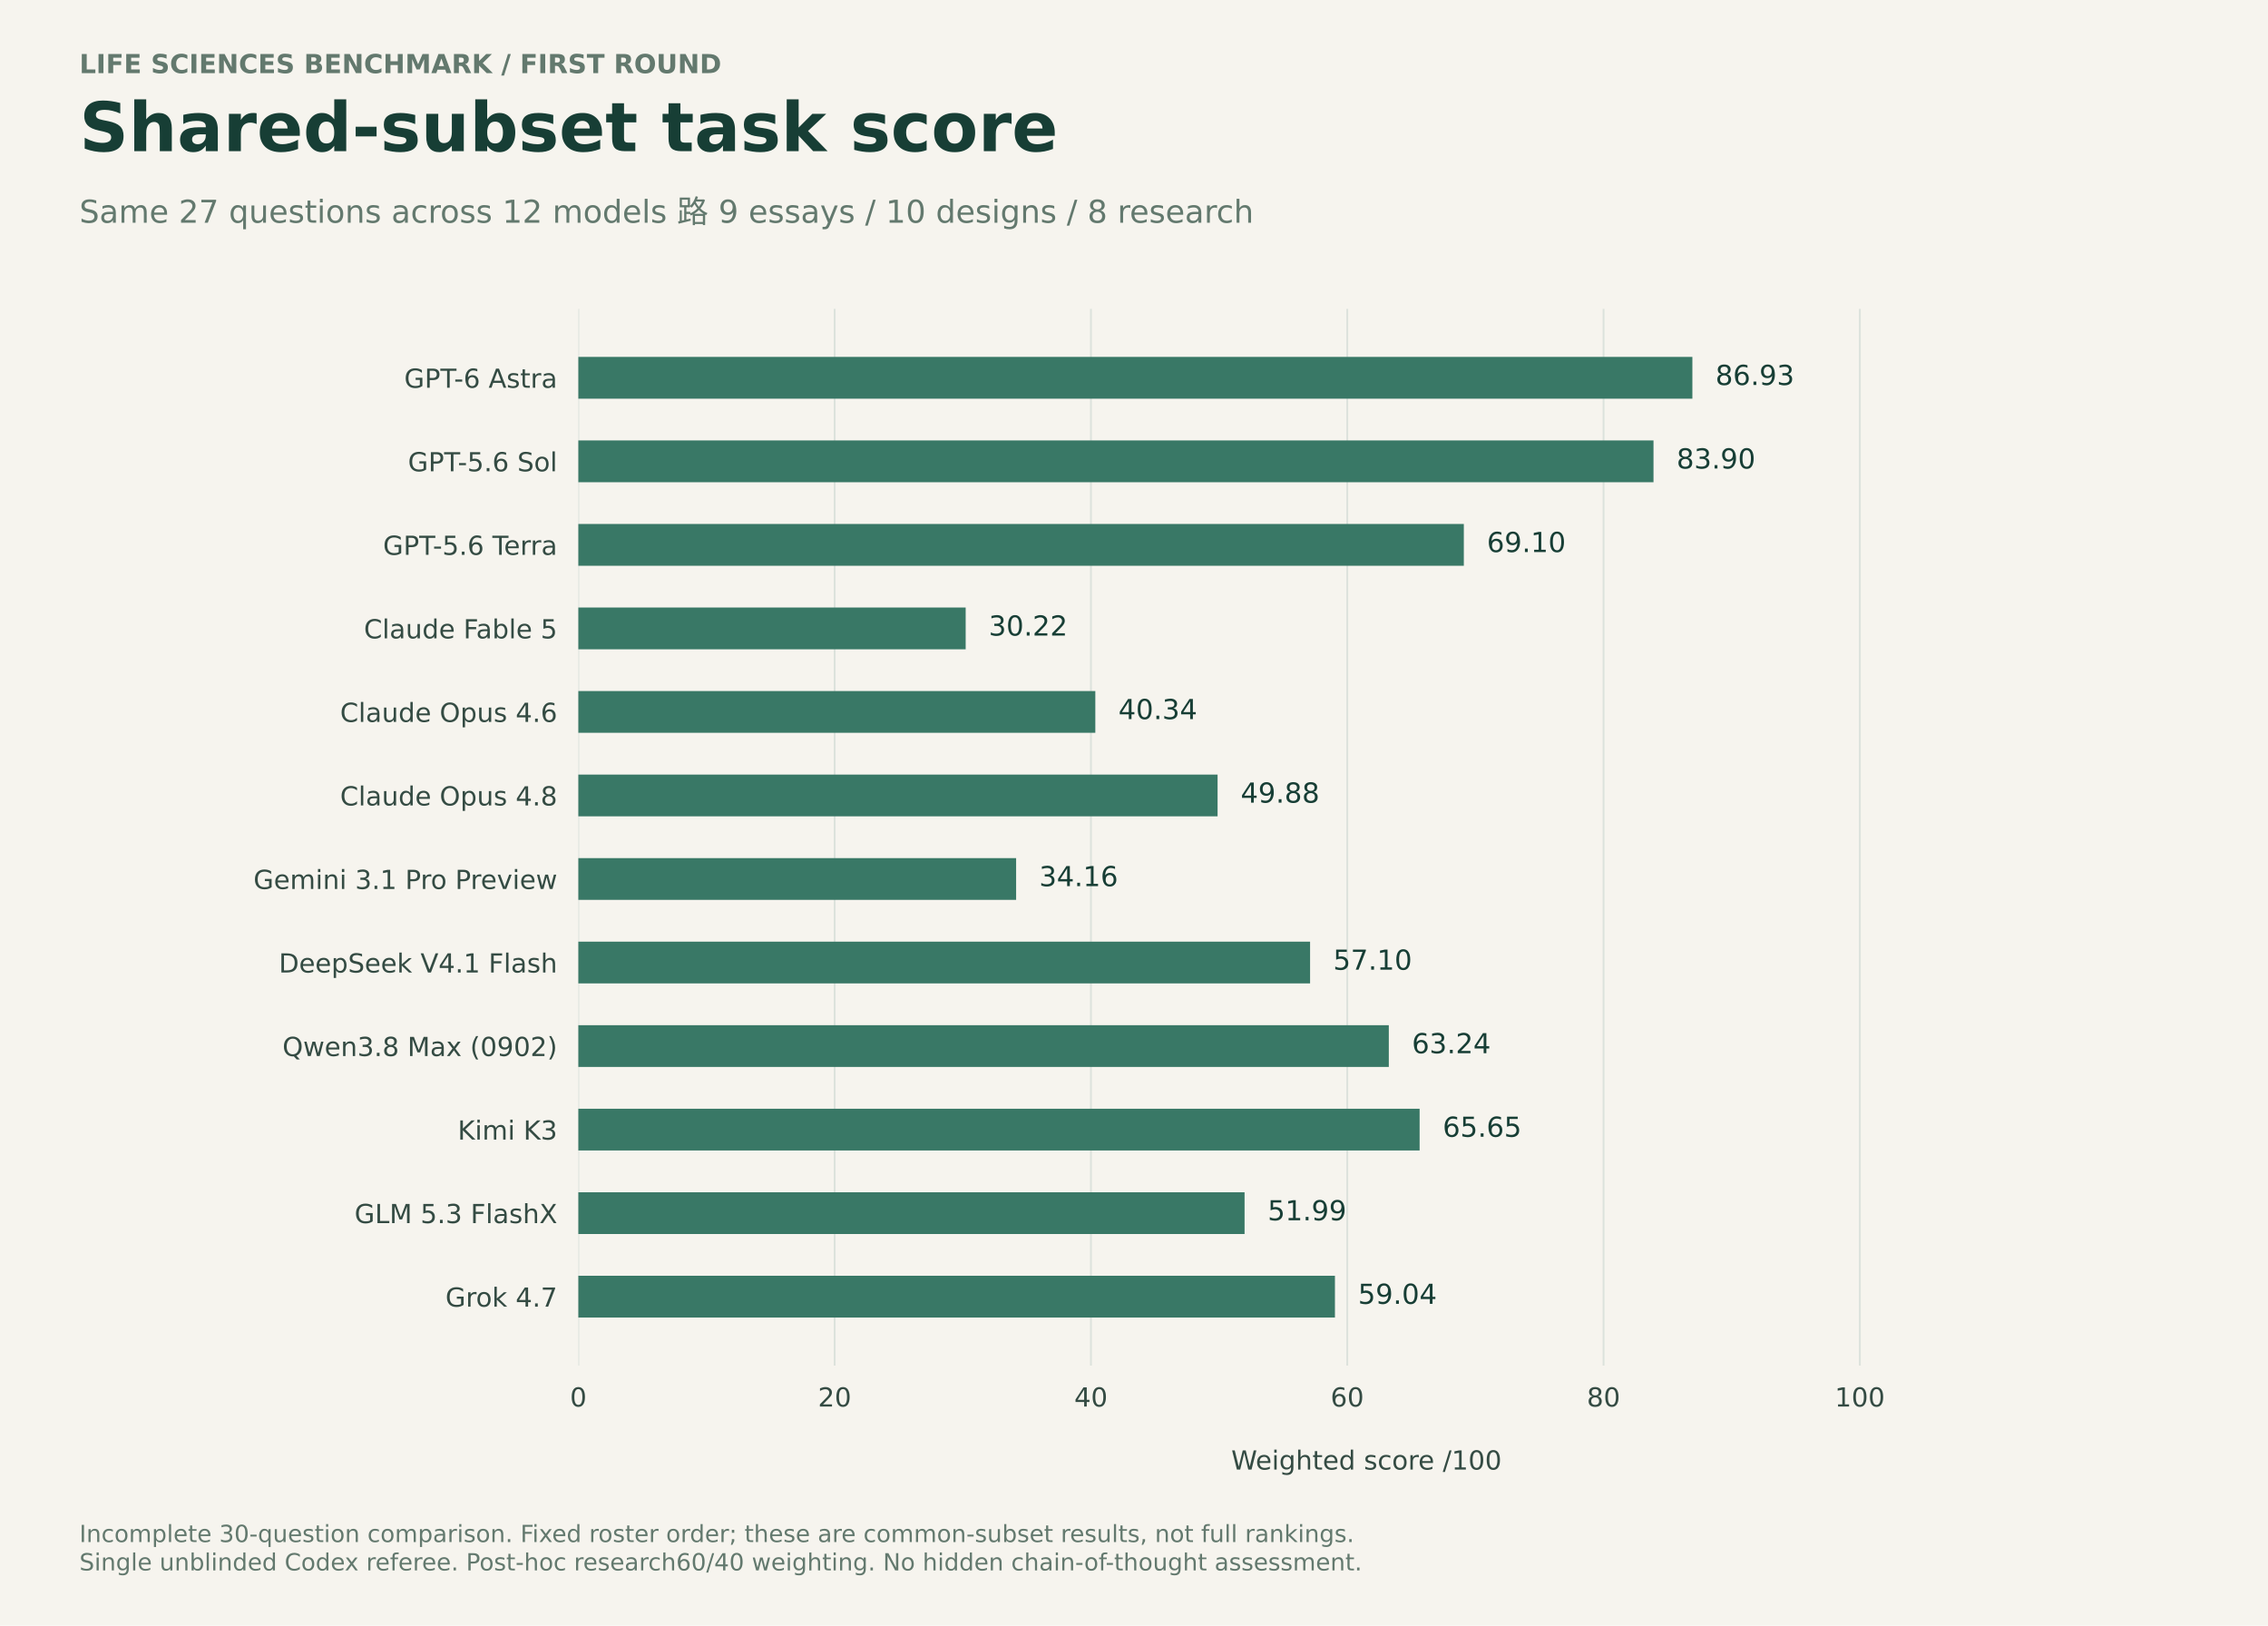
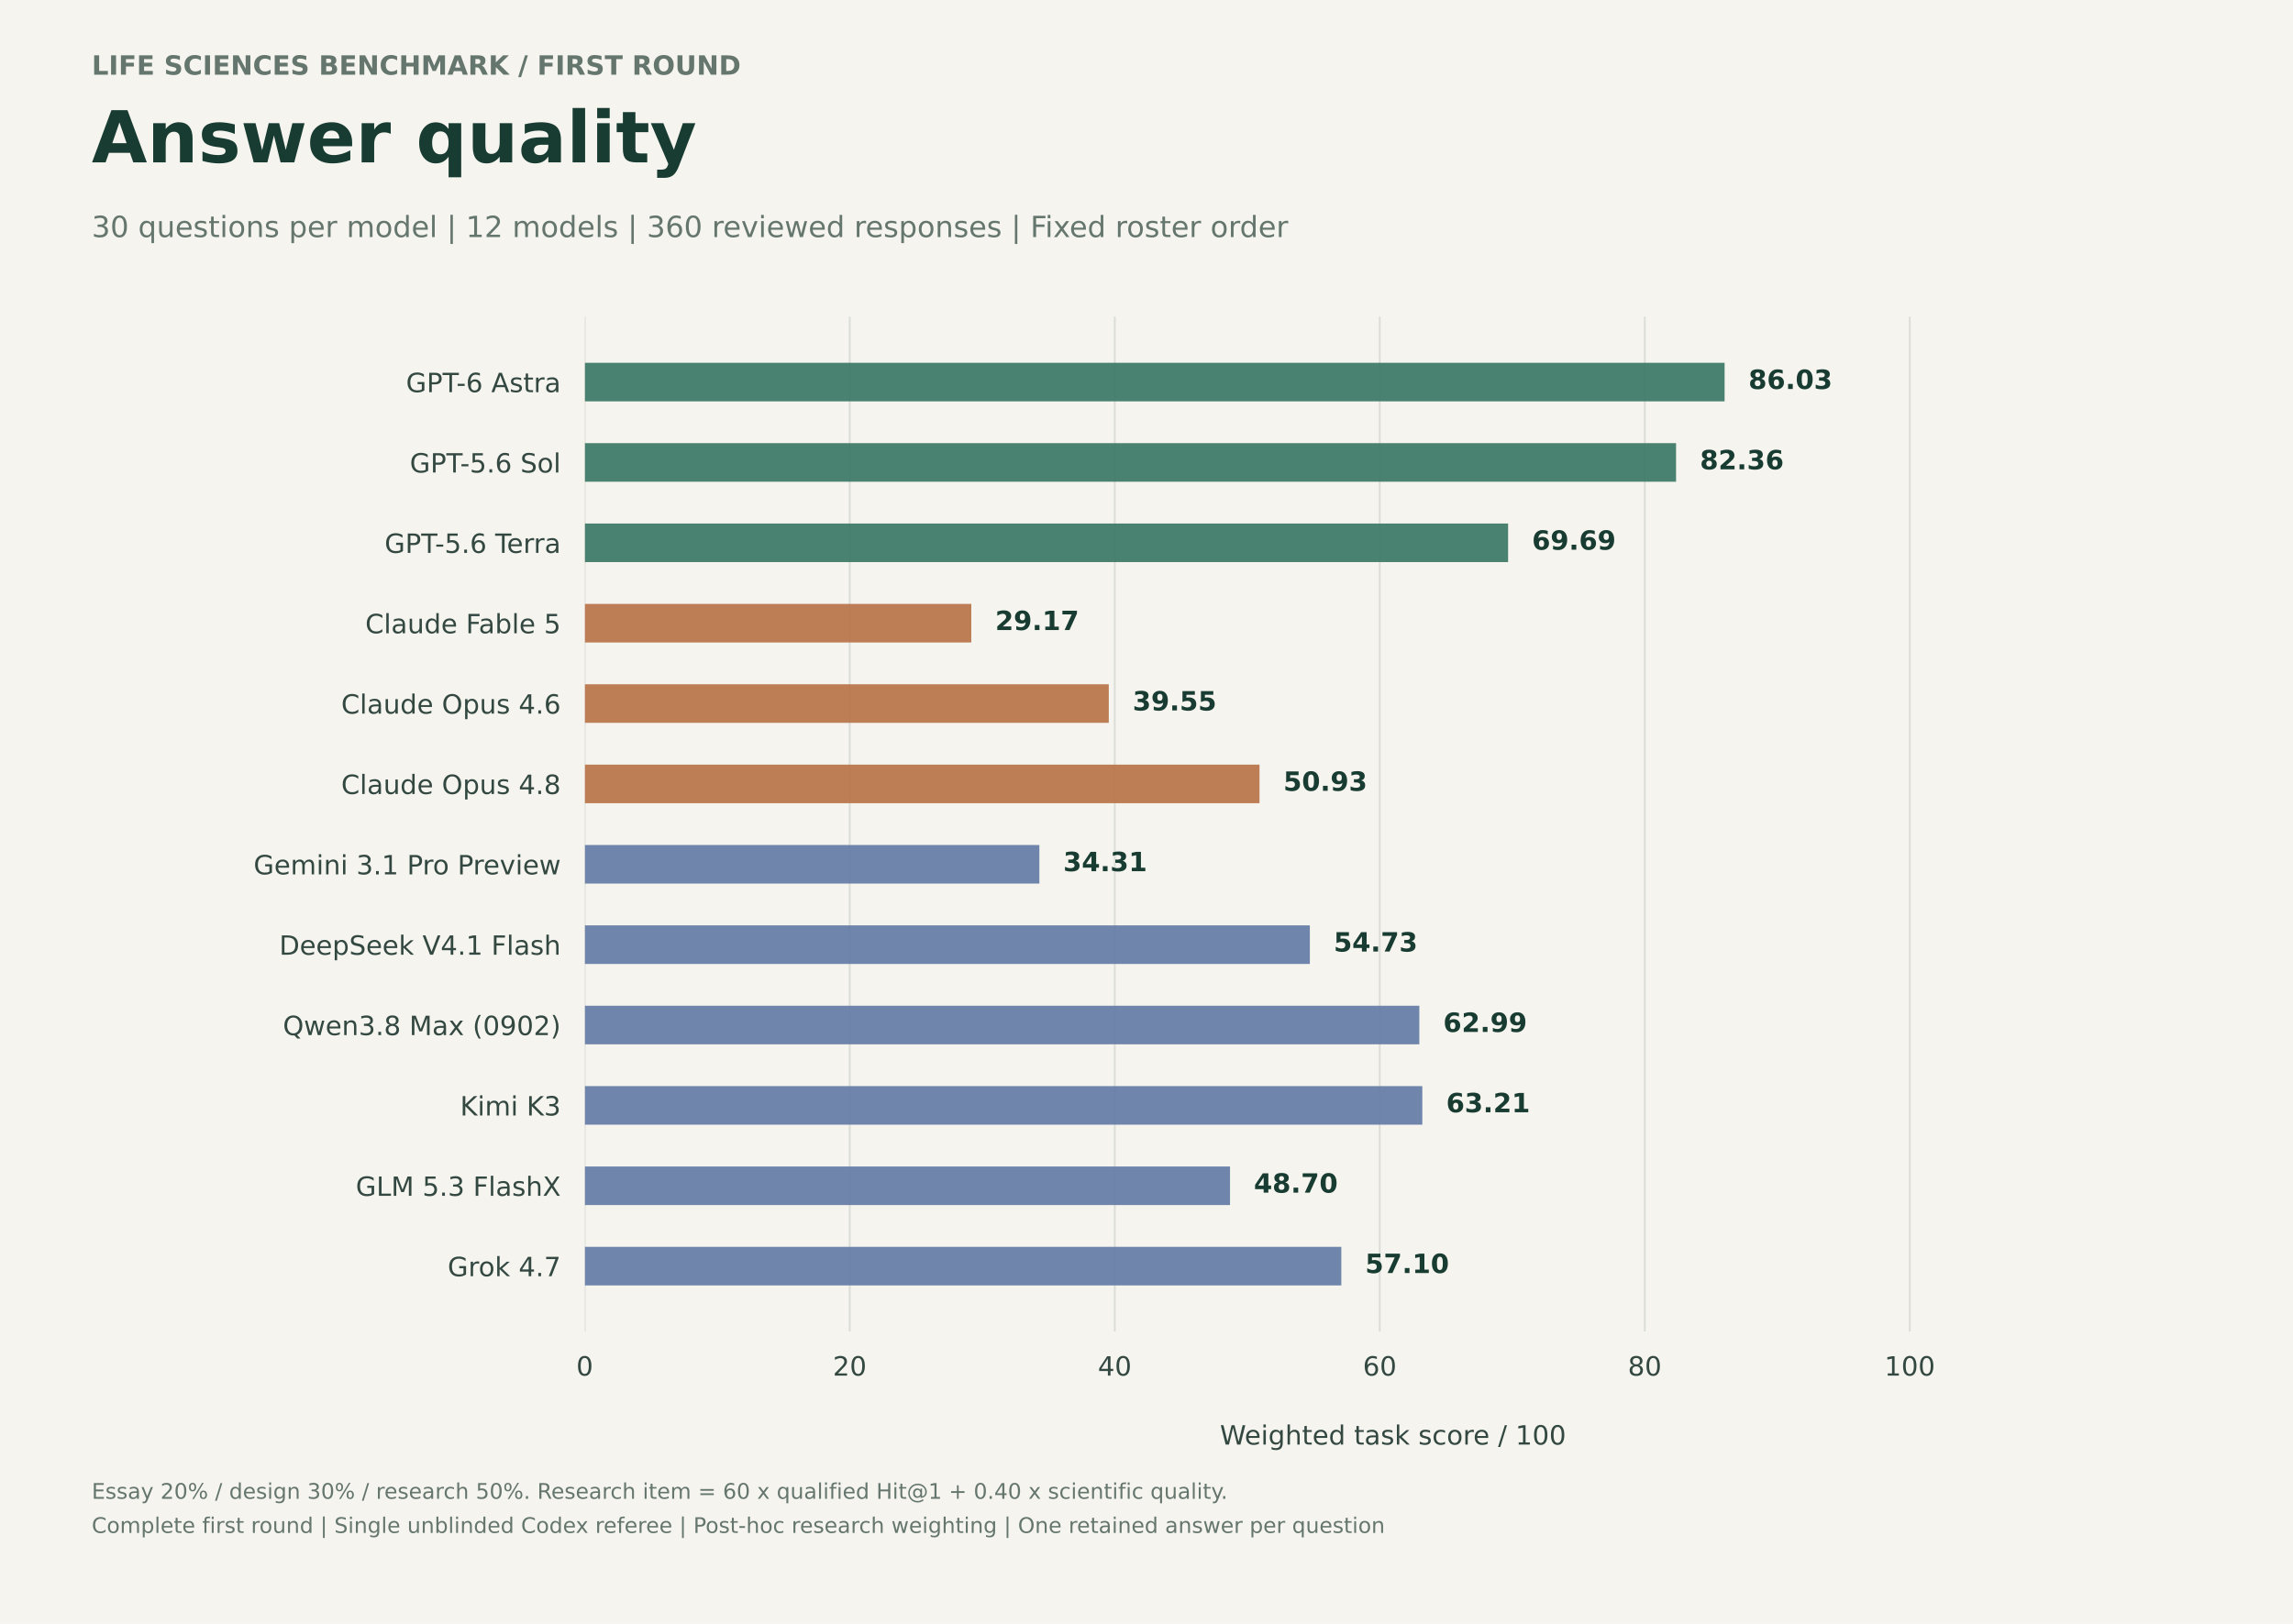
- <svg xmlns="http://www.w3.org/2000/svg" width="864pt" height="619.2pt" viewBox="0 0 864 619.2" version="1.1">
+ <svg xmlns="http://www.w3.org/2000/svg" width="864pt" height="612pt" viewBox="0 0 864 612" version="1.1">
  <defs>
    <style type="text/css">*{stroke-linejoin: round; stroke-linecap: butt}</style>
  </defs>
  <g id="figure_1">
    <g id="patch_1">
-       <path d="M 0 619.2 L 864 619.2 L 864 0 L 0 0 z " style="fill: #f6f4ee" />
+       <path d="M 0 612 L 864 612 L 864 0 L 0 0 z " style="fill: #f6f4ef" />
    </g>
    <g id="axes_1">
      <g id="patch_2">
-         <path d="M 220.32 520.128 L 820.8 520.128 L 820.8 117.648 L 220.32 117.648 z " style="fill: #f6f4ee" />
+         <path d="M 220.32 501.84 L 829.44 501.84 L 829.44 119.34 L 220.32 119.34 z " style="fill: #f6f4ef" />
      </g>
      <g id="matplotlib.axis_1">
        <g id="xtick_1">
          <g id="line2d_1">
-             <path d="M 220.32 520.128 L 220.32 117.648 " clip-path="url(#pe898b80427)" style="fill: none; stroke: #dce2dc; stroke-width: 0.7; stroke-linecap: square" />
+             <path d="M 220.32 501.84 L 220.32 119.34 " clip-path="url(#p5a658ade92)" style="fill: none; stroke: #dbded8; stroke-width: 0.7; stroke-linecap: square" />
          </g>
          <g id="line2d_2" />
          <g id="text_1">
-             <text style="font-size: 10px; font-family: 'DejaVu Sans'; text-anchor: middle; fill: #344b43" x="220.32" y="535.726" transform="rotate(-0 220.32 535.7257)">0</text>
+             <text style="font-size: 10px; font-family: 'DejaVu Sans'; text-anchor: middle; fill: #344842" x="220.32" y="518.438" transform="rotate(-0 220.32 518.4377)">0</text>
          </g>
        </g>
        <g id="xtick_2">
          <g id="line2d_3">
-             <path d="M 317.959 520.128 L 317.959 117.648 " clip-path="url(#pe898b80427)" style="fill: none; stroke: #dce2dc; stroke-width: 0.7; stroke-linecap: square" />
+             <path d="M 320.176 501.84 L 320.176 119.34 " clip-path="url(#p5a658ade92)" style="fill: none; stroke: #dbded8; stroke-width: 0.7; stroke-linecap: square" />
          </g>
          <g id="line2d_4" />
          <g id="text_2">
-             <text style="font-size: 10px; font-family: 'DejaVu Sans'; text-anchor: middle; fill: #344b43" x="317.959" y="535.726" transform="rotate(-0 317.959 535.7257)">20</text>
+             <text style="font-size: 10px; font-family: 'DejaVu Sans'; text-anchor: middle; fill: #344842" x="320.176" y="518.438" transform="rotate(-0 320.1757 518.4377)">20</text>
          </g>
        </g>
        <g id="xtick_3">
          <g id="line2d_5">
-             <path d="M 415.598 520.128 L 415.598 117.648 " clip-path="url(#pe898b80427)" style="fill: none; stroke: #dce2dc; stroke-width: 0.7; stroke-linecap: square" />
+             <path d="M 420.031 501.84 L 420.031 119.34 " clip-path="url(#p5a658ade92)" style="fill: none; stroke: #dbded8; stroke-width: 0.7; stroke-linecap: square" />
          </g>
          <g id="line2d_6" />
          <g id="text_3">
-             <text style="font-size: 10px; font-family: 'DejaVu Sans'; text-anchor: middle; fill: #344b43" x="415.598" y="535.726" transform="rotate(-0 415.598 535.7257)">40</text>
+             <text style="font-size: 10px; font-family: 'DejaVu Sans'; text-anchor: middle; fill: #344842" x="420.031" y="518.438" transform="rotate(-0 420.0315 518.4377)">40</text>
          </g>
        </g>
        <g id="xtick_4">
          <g id="line2d_7">
-             <path d="M 513.237 520.128 L 513.237 117.648 " clip-path="url(#pe898b80427)" style="fill: none; stroke: #dce2dc; stroke-width: 0.7; stroke-linecap: square" />
+             <path d="M 519.887 501.84 L 519.887 119.34 " clip-path="url(#p5a658ade92)" style="fill: none; stroke: #dbded8; stroke-width: 0.7; stroke-linecap: square" />
          </g>
          <g id="line2d_8" />
          <g id="text_4">
-             <text style="font-size: 10px; font-family: 'DejaVu Sans'; text-anchor: middle; fill: #344b43" x="513.237" y="535.726" transform="rotate(-0 513.2371 535.7257)">60</text>
+             <text style="font-size: 10px; font-family: 'DejaVu Sans'; text-anchor: middle; fill: #344842" x="519.887" y="518.438" transform="rotate(-0 519.8872 518.4377)">60</text>
          </g>
        </g>
        <g id="xtick_5">
          <g id="line2d_9">
-             <path d="M 610.876 520.128 L 610.876 117.648 " clip-path="url(#pe898b80427)" style="fill: none; stroke: #dce2dc; stroke-width: 0.7; stroke-linecap: square" />
+             <path d="M 619.743 501.84 L 619.743 119.34 " clip-path="url(#p5a658ade92)" style="fill: none; stroke: #dbded8; stroke-width: 0.7; stroke-linecap: square" />
          </g>
          <g id="line2d_10" />
          <g id="text_5">
-             <text style="font-size: 10px; font-family: 'DejaVu Sans'; text-anchor: middle; fill: #344b43" x="610.876" y="535.726" transform="rotate(-0 610.8761 535.7257)">80</text>
+             <text style="font-size: 10px; font-family: 'DejaVu Sans'; text-anchor: middle; fill: #344842" x="619.743" y="518.438" transform="rotate(-0 619.743 518.4377)">80</text>
          </g>
        </g>
        <g id="xtick_6">
          <g id="line2d_11">
-             <path d="M 708.515 520.128 L 708.515 117.648 " clip-path="url(#pe898b80427)" style="fill: none; stroke: #dce2dc; stroke-width: 0.7; stroke-linecap: square" />
+             <path d="M 719.599 501.84 L 719.599 119.34 " clip-path="url(#p5a658ade92)" style="fill: none; stroke: #dbded8; stroke-width: 0.7; stroke-linecap: square" />
          </g>
          <g id="line2d_12" />
          <g id="text_6">
-             <text style="font-size: 10px; font-family: 'DejaVu Sans'; text-anchor: middle; fill: #344b43" x="708.515" y="535.726" transform="rotate(-0 708.5151 535.7257)">100</text>
+             <text style="font-size: 10px; font-family: 'DejaVu Sans'; text-anchor: middle; fill: #344842" x="719.599" y="518.438" transform="rotate(-0 719.5987 518.4377)">100</text>
          </g>
        </g>
        <g id="text_7">
-           <text style="font-size: 10px; font-family: 'DejaVu Sans'; text-anchor: middle; fill: #344b43" x="520.56" y="559.726" transform="rotate(-0 520.56 559.7264)">Weighted score /100</text>
+           <text style="font-size: 10px; font-family: 'DejaVu Sans'; text-anchor: middle; fill: #344842" x="524.88" y="544.438" transform="rotate(-0 524.88 544.4384)">Weighted task score / 100</text>
        </g>
      </g>
      <g id="matplotlib.axis_2">
        <g id="ytick_1">
          <g id="line2d_13" />
          <g id="text_8">
-             <text style="font-size: 10px; font-family: 'DejaVu Sans'; text-anchor: end; fill: #344b43" x="212.32" y="147.696" transform="rotate(-0 212.32 147.6955)">GPT-6 Astra</text>
+             <text style="font-size: 10px; font-family: 'DejaVu Sans'; text-anchor: end; fill: #344842" x="211.32" y="147.795" transform="rotate(-0 211.32 147.7948)">GPT-6 Astra</text>
          </g>
        </g>
        <g id="ytick_2">
          <g id="line2d_14" />
          <g id="text_9">
-             <text style="font-size: 10px; font-family: 'DejaVu Sans'; text-anchor: end; fill: #344b43" x="212.32" y="179.513" transform="rotate(-0 212.32 179.5125)">GPT-5.6 Sol</text>
+             <text style="font-size: 10px; font-family: 'DejaVu Sans'; text-anchor: end; fill: #344842" x="211.32" y="178.085" transform="rotate(-0 211.32 178.085)">GPT-5.6 Sol</text>
          </g>
        </g>
        <g id="ytick_3">
          <g id="line2d_15" />
          <g id="text_10">
-             <text style="font-size: 10px; font-family: 'DejaVu Sans'; text-anchor: end; fill: #344b43" x="212.32" y="211.329" transform="rotate(-0 212.32 211.3287)">GPT-5.6 Terra</text>
+             <text style="font-size: 10px; font-family: 'DejaVu Sans'; text-anchor: end; fill: #344842" x="211.32" y="208.374" transform="rotate(-0 211.32 208.3744)">GPT-5.6 Terra</text>
          </g>
        </g>
        <g id="ytick_4">
          <g id="line2d_16" />
          <g id="text_11">
-             <text style="font-size: 10px; font-family: 'DejaVu Sans'; text-anchor: end; fill: #344b43" x="212.32" y="243.146" transform="rotate(-0 212.32 243.1457)">Claude Fable 5</text>
+             <text style="font-size: 10px; font-family: 'DejaVu Sans'; text-anchor: end; fill: #344842" x="211.32" y="238.665" transform="rotate(-0 211.32 238.6646)">Claude Fable 5</text>
          </g>
        </g>
        <g id="ytick_5">
          <g id="line2d_17" />
          <g id="text_12">
-             <text style="font-size: 10px; font-family: 'DejaVu Sans'; text-anchor: end; fill: #344b43" x="212.32" y="274.962" transform="rotate(-0 212.32 274.9623)">Claude Opus 4.6</text>
+             <text style="font-size: 10px; font-family: 'DejaVu Sans'; text-anchor: end; fill: #344842" x="211.32" y="268.954" transform="rotate(-0 211.32 268.9545)">Claude Opus 4.6</text>
          </g>
        </g>
        <g id="ytick_6">
          <g id="line2d_18" />
          <g id="text_13">
-             <text style="font-size: 10px; font-family: 'DejaVu Sans'; text-anchor: end; fill: #344b43" x="212.32" y="306.779" transform="rotate(-0 212.32 306.7789)">Claude Opus 4.8</text>
+             <text style="font-size: 10px; font-family: 'DejaVu Sans'; text-anchor: end; fill: #344842" x="211.32" y="299.244" transform="rotate(-0 211.32 299.2443)">Claude Opus 4.8</text>
          </g>
        </g>
        <g id="ytick_7">
          <g id="line2d_19" />
          <g id="text_14">
-             <text style="font-size: 10px; font-family: 'DejaVu Sans'; text-anchor: end; fill: #344b43" x="212.32" y="338.596" transform="rotate(-0 212.32 338.5955)">Gemini 3.1 Pro Preview</text>
+             <text style="font-size: 10px; font-family: 'DejaVu Sans'; text-anchor: end; fill: #344842" x="211.32" y="329.534" transform="rotate(-0 211.32 329.5341)">Gemini 3.1 Pro Preview</text>
          </g>
        </g>
        <g id="ytick_8">
          <g id="line2d_20" />
          <g id="text_15">
-             <text style="font-size: 10px; font-family: 'DejaVu Sans'; text-anchor: end; fill: #344b43" x="212.32" y="370.412" transform="rotate(-0 212.32 370.4121)">DeepSeek V4.1 Flash</text>
+             <text style="font-size: 10px; font-family: 'DejaVu Sans'; text-anchor: end; fill: #344842" x="211.32" y="359.824" transform="rotate(-0 211.32 359.824)">DeepSeek V4.1 Flash</text>
          </g>
        </g>
        <g id="ytick_9">
          <g id="line2d_21" />
          <g id="text_16">
-             <text style="font-size: 10px; font-family: 'DejaVu Sans'; text-anchor: end; fill: #344b43" x="212.32" y="402.228" transform="rotate(-0 212.32 402.2283)">Qwen3.8 Max (0902)</text>
+             <text style="font-size: 10px; font-family: 'DejaVu Sans'; text-anchor: end; fill: #344842" x="211.32" y="390.113" transform="rotate(-0 211.32 390.1134)">Qwen3.8 Max (0902)</text>
          </g>
        </g>
        <g id="ytick_10">
          <g id="line2d_22" />
          <g id="text_17">
-             <text style="font-size: 10px; font-family: 'DejaVu Sans'; text-anchor: end; fill: #344b43" x="212.32" y="434.045" transform="rotate(-0 212.32 434.0453)">Kimi K3</text>
+             <text style="font-size: 10px; font-family: 'DejaVu Sans'; text-anchor: end; fill: #344842" x="211.32" y="420.404" transform="rotate(-0 211.32 420.4036)">Kimi K3</text>
          </g>
        </g>
        <g id="ytick_11">
          <g id="line2d_23" />
          <g id="text_18">
-             <text style="font-size: 10px; font-family: 'DejaVu Sans'; text-anchor: end; fill: #344b43" x="212.32" y="465.862" transform="rotate(-0 212.32 465.8619)">GLM 5.3 FlashX</text>
+             <text style="font-size: 10px; font-family: 'DejaVu Sans'; text-anchor: end; fill: #344842" x="211.32" y="450.693" transform="rotate(-0 211.32 450.6935)">GLM 5.3 FlashX</text>
          </g>
        </g>
        <g id="ytick_12">
          <g id="line2d_24" />
          <g id="text_19">
-             <text style="font-size: 10px; font-family: 'DejaVu Sans'; text-anchor: end; fill: #344b43" x="212.32" y="497.679" transform="rotate(-0 212.32 497.6785)">Grok 4.7</text>
+             <text style="font-size: 10px; font-family: 'DejaVu Sans'; text-anchor: end; fill: #344842" x="211.32" y="480.983" transform="rotate(-0 211.32 480.9833)">Grok 4.7</text>
          </g>
        </g>
      </g>
      <g id="patch_3">
-         <path d="M 220.32 135.943 L 644.714 135.943 L 644.714 151.851 L 220.32 151.851 z " clip-path="url(#pe898b80427)" style="fill: #397866" />
+         <path d="M 220.32 136.726 L 649.824 136.726 L 649.824 151.265 L 220.32 151.265 z " clip-path="url(#p5a658ade92)" style="fill: #3b7865; opacity: 0.92" />
      </g>
      <g id="patch_4">
-         <path d="M 220.32 167.759 L 629.906 167.759 L 629.906 183.667 L 220.32 183.667 z " clip-path="url(#pe898b80427)" style="fill: #397866" />
+         <path d="M 220.32 167.016 L 631.538 167.016 L 631.538 181.555 L 220.32 181.555 z " clip-path="url(#p5a658ade92)" style="fill: #3b7865; opacity: 0.92" />
      </g>
      <g id="patch_5">
-         <path d="M 220.32 199.576 L 557.649 199.576 L 557.649 215.484 L 220.32 215.484 z " clip-path="url(#pe898b80427)" style="fill: #397866" />
+         <path d="M 220.32 197.306 L 568.255 197.306 L 568.255 211.845 L 220.32 211.845 z " clip-path="url(#p5a658ade92)" style="fill: #3b7865; opacity: 0.92" />
      </g>
      <g id="patch_6">
-         <path d="M 220.32 231.392 L 367.874 231.392 L 367.874 247.301 L 220.32 247.301 z " clip-path="url(#pe898b80427)" style="fill: #397866" />
+         <path d="M 220.32 227.596 L 365.985 227.596 L 365.985 242.135 L 220.32 242.135 z " clip-path="url(#p5a658ade92)" style="fill: #b87449; opacity: 0.92" />
      </g>
      <g id="patch_7">
-         <path d="M 220.32 263.209 L 417.263 263.209 L 417.263 279.117 L 220.32 279.117 z " clip-path="url(#pe898b80427)" style="fill: #397866" />
+         <path d="M 220.32 257.886 L 417.785 257.886 L 417.785 272.425 L 220.32 272.425 z " clip-path="url(#p5a658ade92)" style="fill: #b87449; opacity: 0.92" />
      </g>
      <g id="patch_8">
-         <path d="M 220.32 295.026 L 463.841 295.026 L 463.841 310.934 L 220.32 310.934 z " clip-path="url(#pe898b80427)" style="fill: #397866" />
+         <path d="M 220.32 288.176 L 474.578 288.176 L 474.578 302.715 L 220.32 302.715 z " clip-path="url(#p5a658ade92)" style="fill: #b87449; opacity: 0.92" />
      </g>
      <g id="patch_9">
-         <path d="M 220.32 326.842 L 387.093 326.842 L 387.093 342.75 L 220.32 342.75 z " clip-path="url(#pe898b80427)" style="fill: #397866" />
+         <path d="M 220.32 318.465 L 391.635 318.465 L 391.635 333.004 L 220.32 333.004 z " clip-path="url(#p5a658ade92)" style="fill: #647ca5; opacity: 0.92" />
      </g>
      <g id="patch_10">
-         <path d="M 220.32 358.659 L 499.079 358.659 L 499.079 374.567 L 220.32 374.567 z " clip-path="url(#pe898b80427)" style="fill: #397866" />
+         <path d="M 220.32 348.755 L 493.55 348.755 L 493.55 363.294 L 220.32 363.294 z " clip-path="url(#p5a658ade92)" style="fill: #647ca5; opacity: 0.92" />
      </g>
      <g id="patch_11">
-         <path d="M 220.32 390.475 L 529.07 390.475 L 529.07 406.384 L 220.32 406.384 z " clip-path="url(#pe898b80427)" style="fill: #397866" />
+         <path d="M 220.32 379.045 L 534.803 379.045 L 534.803 393.584 L 220.32 393.584 z " clip-path="url(#p5a658ade92)" style="fill: #647ca5; opacity: 0.92" />
      </g>
      <g id="patch_12">
-         <path d="M 220.32 422.292 L 540.807 422.292 L 540.807 438.2 L 220.32 438.2 z " clip-path="url(#pe898b80427)" style="fill: #397866" />
+         <path d="M 220.32 409.335 L 535.927 409.335 L 535.927 423.874 L 220.32 423.874 z " clip-path="url(#p5a658ade92)" style="fill: #647ca5; opacity: 0.92" />
      </g>
      <g id="patch_13">
-         <path d="M 220.32 454.109 L 474.124 454.109 L 474.124 470.017 L 220.32 470.017 z " clip-path="url(#pe898b80427)" style="fill: #397866" />
+         <path d="M 220.32 439.625 L 463.469 439.625 L 463.469 454.164 L 220.32 454.164 z " clip-path="url(#p5a658ade92)" style="fill: #647ca5; opacity: 0.92" />
      </g>
      <g id="patch_14">
-         <path d="M 220.32 485.925 L 508.552 485.925 L 508.552 501.833 L 220.32 501.833 z " clip-path="url(#pe898b80427)" style="fill: #397866" />
+         <path d="M 220.32 469.915 L 505.408 469.915 L 505.408 484.454 L 220.32 484.454 z " clip-path="url(#p5a658ade92)" style="fill: #647ca5; opacity: 0.92" />
      </g>
      <g id="text_20">
-         <text style="font-size: 10.5px; font-family: 'DejaVu Sans'; text-anchor: start; fill: #173e35" x="653.502" y="146.624" transform="rotate(-0 653.5016 146.6242)">86.93</text>
+         <text style="font-weight: 700; font-size: 10px; font-family: 'DejaVu Sans'; text-anchor: start; fill: #183c31" x="658.812" y="146.594" transform="rotate(-0 658.8115 146.5936)">86.03</text>
      </g>
      <g id="text_21">
-         <text style="font-size: 10.5px; font-family: 'DejaVu Sans'; text-anchor: start; fill: #173e35" x="638.693" y="178.441" transform="rotate(-0 638.693 178.4408)">83.90</text>
+         <text style="font-weight: 700; font-size: 10px; font-family: 'DejaVu Sans'; text-anchor: start; fill: #183c31" x="640.525" y="176.883" transform="rotate(-0 640.5254 176.8834)">82.36</text>
      </g>
      <g id="text_22">
-         <text style="font-size: 10.5px; font-family: 'DejaVu Sans'; text-anchor: start; fill: #173e35" x="566.437" y="210.257" transform="rotate(-0 566.4368 210.2574)">69.10</text>
+         <text style="font-weight: 700; font-size: 10px; font-family: 'DejaVu Sans'; text-anchor: start; fill: #183c31" x="577.242" y="207.173" transform="rotate(-0 577.2419 207.1732)">69.69</text>
      </g>
      <g id="text_23">
-         <text style="font-size: 10.5px; font-family: 'DejaVu Sans'; text-anchor: start; fill: #173e35" x="376.661" y="242.074" transform="rotate(-0 376.6611 242.074)">30.22</text>
+         <text style="font-weight: 700; font-size: 10px; font-family: 'DejaVu Sans'; text-anchor: start; fill: #183c31" x="374.972" y="237.463" transform="rotate(-0 374.9716 237.4631)">29.17</text>
      </g>
      <g id="text_24">
-         <text style="font-size: 10.5px; font-family: 'DejaVu Sans'; text-anchor: start; fill: #173e35" x="426.05" y="273.891" transform="rotate(-0 426.0502 273.8906)">40.34</text>
+         <text style="font-weight: 700; font-size: 10px; font-family: 'DejaVu Sans'; text-anchor: start; fill: #183c31" x="426.772" y="267.753" transform="rotate(-0 426.7717 267.7529)">39.55</text>
      </g>
      <g id="text_25">
-         <text style="font-size: 10.5px; font-family: 'DejaVu Sans'; text-anchor: start; fill: #173e35" x="472.629" y="305.707" transform="rotate(-0 472.6287 305.7072)">49.88</text>
+         <text style="font-weight: 700; font-size: 10px; font-family: 'DejaVu Sans'; text-anchor: start; fill: #183c31" x="483.565" y="298.043" transform="rotate(-0 483.5647 298.0427)">50.93</text>
      </g>
      <g id="text_26">
-         <text style="font-size: 10.5px; font-family: 'DejaVu Sans'; text-anchor: start; fill: #173e35" x="395.88" y="337.524" transform="rotate(-0 395.8804 337.5238)">34.16</text>
+         <text style="font-weight: 700; font-size: 10px; font-family: 'DejaVu Sans'; text-anchor: start; fill: #183c31" x="400.622" y="328.333" transform="rotate(-0 400.622 328.3326)">34.31</text>
      </g>
      <g id="text_27">
-         <text style="font-size: 10.5px; font-family: 'DejaVu Sans'; text-anchor: start; fill: #173e35" x="507.867" y="369.34" transform="rotate(-0 507.8669 369.3404)">57.10</text>
+         <text style="font-weight: 700; font-size: 10px; font-family: 'DejaVu Sans'; text-anchor: start; fill: #183c31" x="502.537" y="358.622" transform="rotate(-0 502.5373 358.6224)">54.73</text>
      </g>
      <g id="text_28">
-         <text style="font-size: 10.5px; font-family: 'DejaVu Sans'; text-anchor: start; fill: #173e35" x="537.857" y="401.157" transform="rotate(-0 537.857 401.157)">63.24</text>
+         <text style="font-weight: 700; font-size: 10px; font-family: 'DejaVu Sans'; text-anchor: start; fill: #183c31" x="543.79" y="388.912" transform="rotate(-0 543.7902 388.9122)">62.99</text>
      </g>
      <g id="text_29">
-         <text style="font-size: 10.5px; font-family: 'DejaVu Sans'; text-anchor: start; fill: #173e35" x="549.594" y="432.974" transform="rotate(-0 549.594 432.9736)">65.65</text>
+         <text style="font-weight: 700; font-size: 10px; font-family: 'DejaVu Sans'; text-anchor: start; fill: #183c31" x="544.914" y="419.202" transform="rotate(-0 544.9136 419.2021)">63.21</text>
      </g>
      <g id="text_30">
-         <text style="font-size: 10.5px; font-family: 'DejaVu Sans'; text-anchor: start; fill: #173e35" x="482.911" y="464.79" transform="rotate(-0 482.9113 464.7902)">51.99</text>
+         <text style="font-weight: 700; font-size: 10px; font-family: 'DejaVu Sans'; text-anchor: start; fill: #183c31" x="472.456" y="449.492" transform="rotate(-0 472.4557 449.4919)">48.70</text>
      </g>
      <g id="text_31">
-         <text style="font-size: 10.5px; font-family: 'DejaVu Sans'; text-anchor: start; fill: #173e35" x="517.339" y="496.607" transform="rotate(-0 517.3393 496.6068)">59.04</text>
+         <text style="font-weight: 700; font-size: 10px; font-family: 'DejaVu Sans'; text-anchor: start; fill: #183c31" x="514.395" y="479.782" transform="rotate(-0 514.3951 479.7817)">57.10</text>
      </g>
    </g>
    <g id="text_32">
-       <text style="font-weight: 700; font-size: 10px; font-family: 'DejaVu Sans'; text-anchor: start; fill: #63796e" x="30.24" y="27.864" transform="rotate(-0 30.24 27.864)">LIFE SCIENCES BENCHMARK  /  FIRST ROUND</text>
+       <text style="font-weight: 700; font-size: 10px; font-family: 'DejaVu Sans'; text-anchor: start; fill: #64766d" x="34.56" y="28.152" transform="rotate(-0 34.56 28.152)">LIFE SCIENCES BENCHMARK  /  FIRST ROUND</text>
    </g>
    <g id="text_33">
-       <text style="font-weight: 700; font-size: 26px; font-family: 'DejaVu Sans'; text-anchor: start; fill: #173e35" x="30.24" y="57.586" transform="rotate(-0 30.24 57.5856)">Shared-subset task score</text>
+       <text style="font-weight: 700; font-size: 27px; font-family: 'DejaVu Sans'; text-anchor: start; fill: #183c31" x="34.56" y="61.2" transform="rotate(-0 34.56 61.2)">Answer quality</text>
    </g>
    <g id="text_34">
-       <text style="font-size: 12px; font-family: 'DejaVu Sans'; text-anchor: start; fill: #63796e" x="30.24" y="84.83" transform="rotate(-0 30.24 84.8304)">Same 27 questions across 12 models 路 9 essays / 10 designs / 8 research</text>
+       <text style="font-size: 11px; font-family: 'DejaVu Sans'; text-anchor: start; fill: #64766d" x="34.56" y="89.352" transform="rotate(-0 34.56 89.352)">30 questions per model | 12 models | 360 reviewed responses | Fixed roster order</text>
    </g>
    <g id="text_35">
-       <text style="font-size: 9px; font-family: 'DejaVu Sans'; fill: #63796e" transform="translate(30.24 587.3447)">Incomplete 30-question comparison. Fixed roster order; these are common-subset results, not full rankings.</text>
-       <text style="font-size: 9px; font-family: 'DejaVu Sans'; fill: #63796e" transform="translate(30.24 598.1472)">Single unblinded Codex referee. Post-hoc research60/40 weighting. No hidden chain-of-thought assessment.</text>
+       <text style="font-size: 8.1px; font-family: 'DejaVu Sans'; fill: #64766d" transform="translate(34.56 564.8629)">Essay 20% / design 30% / research 50%. Research item = 60 x qualified Hit@1 + 0.40 x scientific quality.</text>
+       <text style="font-size: 8.1px; font-family: 'DejaVu Sans'; fill: #64766d" transform="translate(34.56 577.728)">Complete first round | Single unblinded Codex referee | Post-hoc research weighting | One retained answer per question</text>
    </g>
  </g>
  <defs>
-     <clipPath id="pe898b80427">
-       <rect x="220.32" y="117.648" width="600.48" height="402.48" />
+     <clipPath id="p5a658ade92">
+       <rect x="220.32" y="119.34" width="609.12" height="382.5" />
    </clipPath>
  </defs>
</svg>
